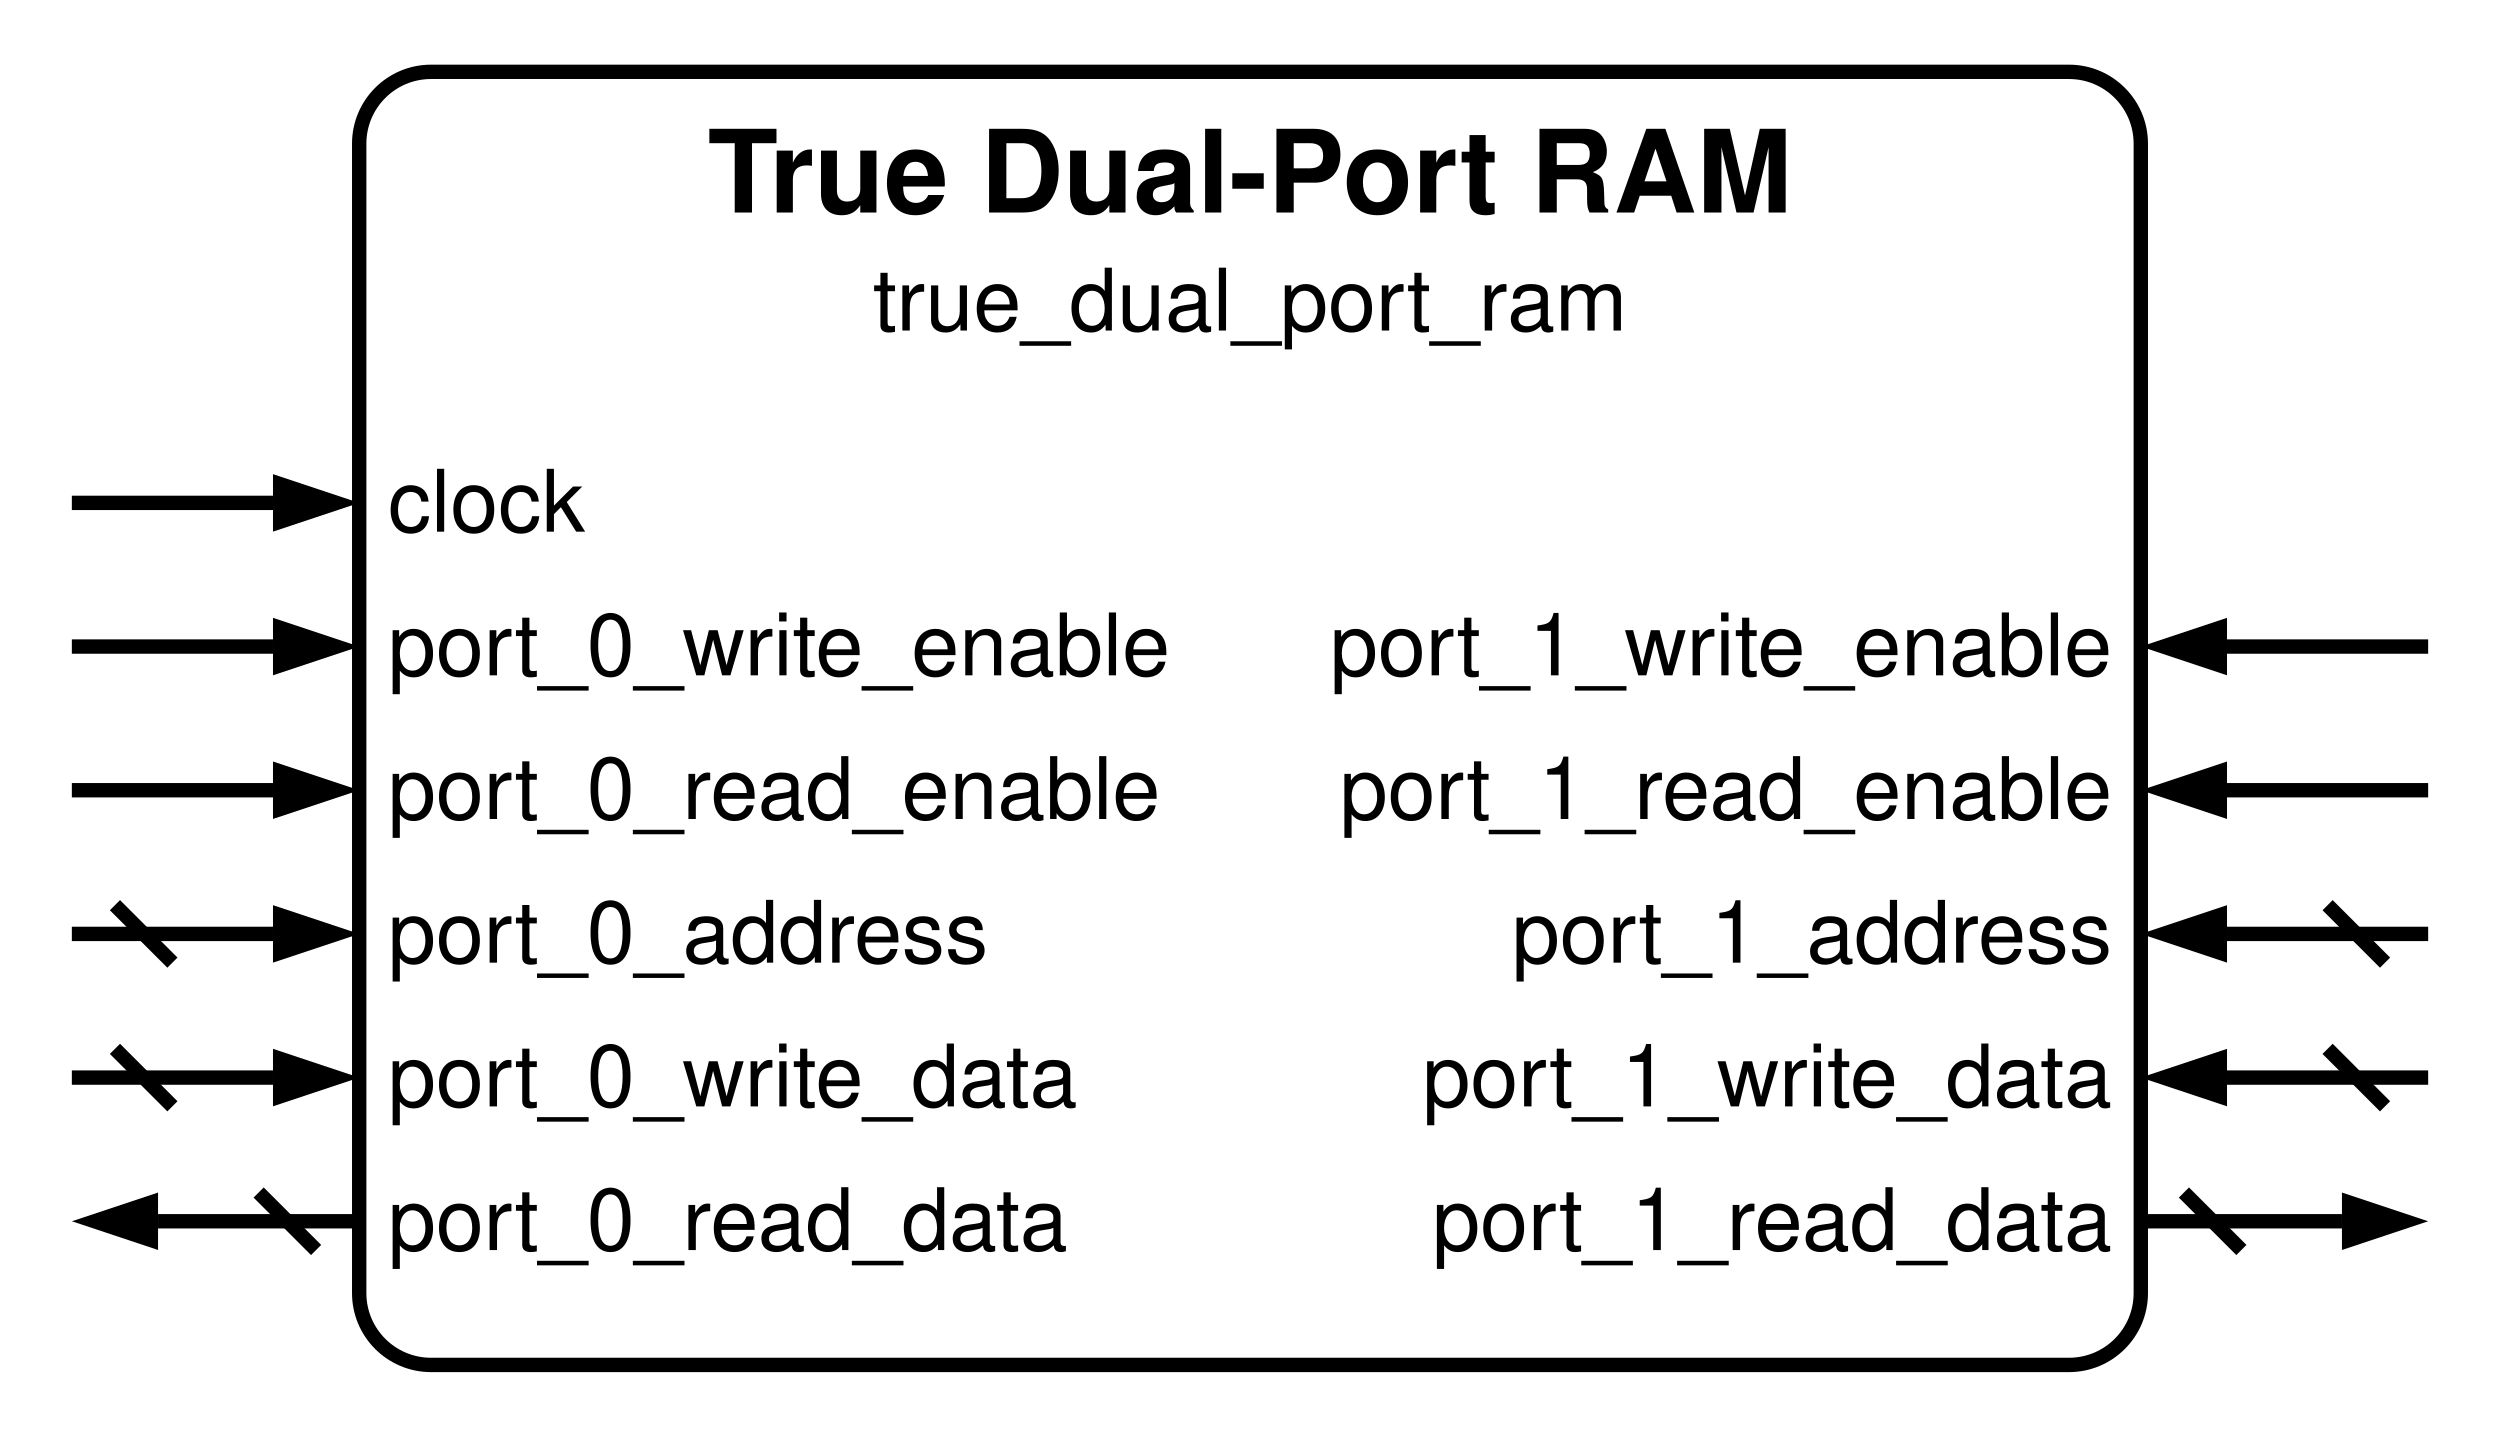
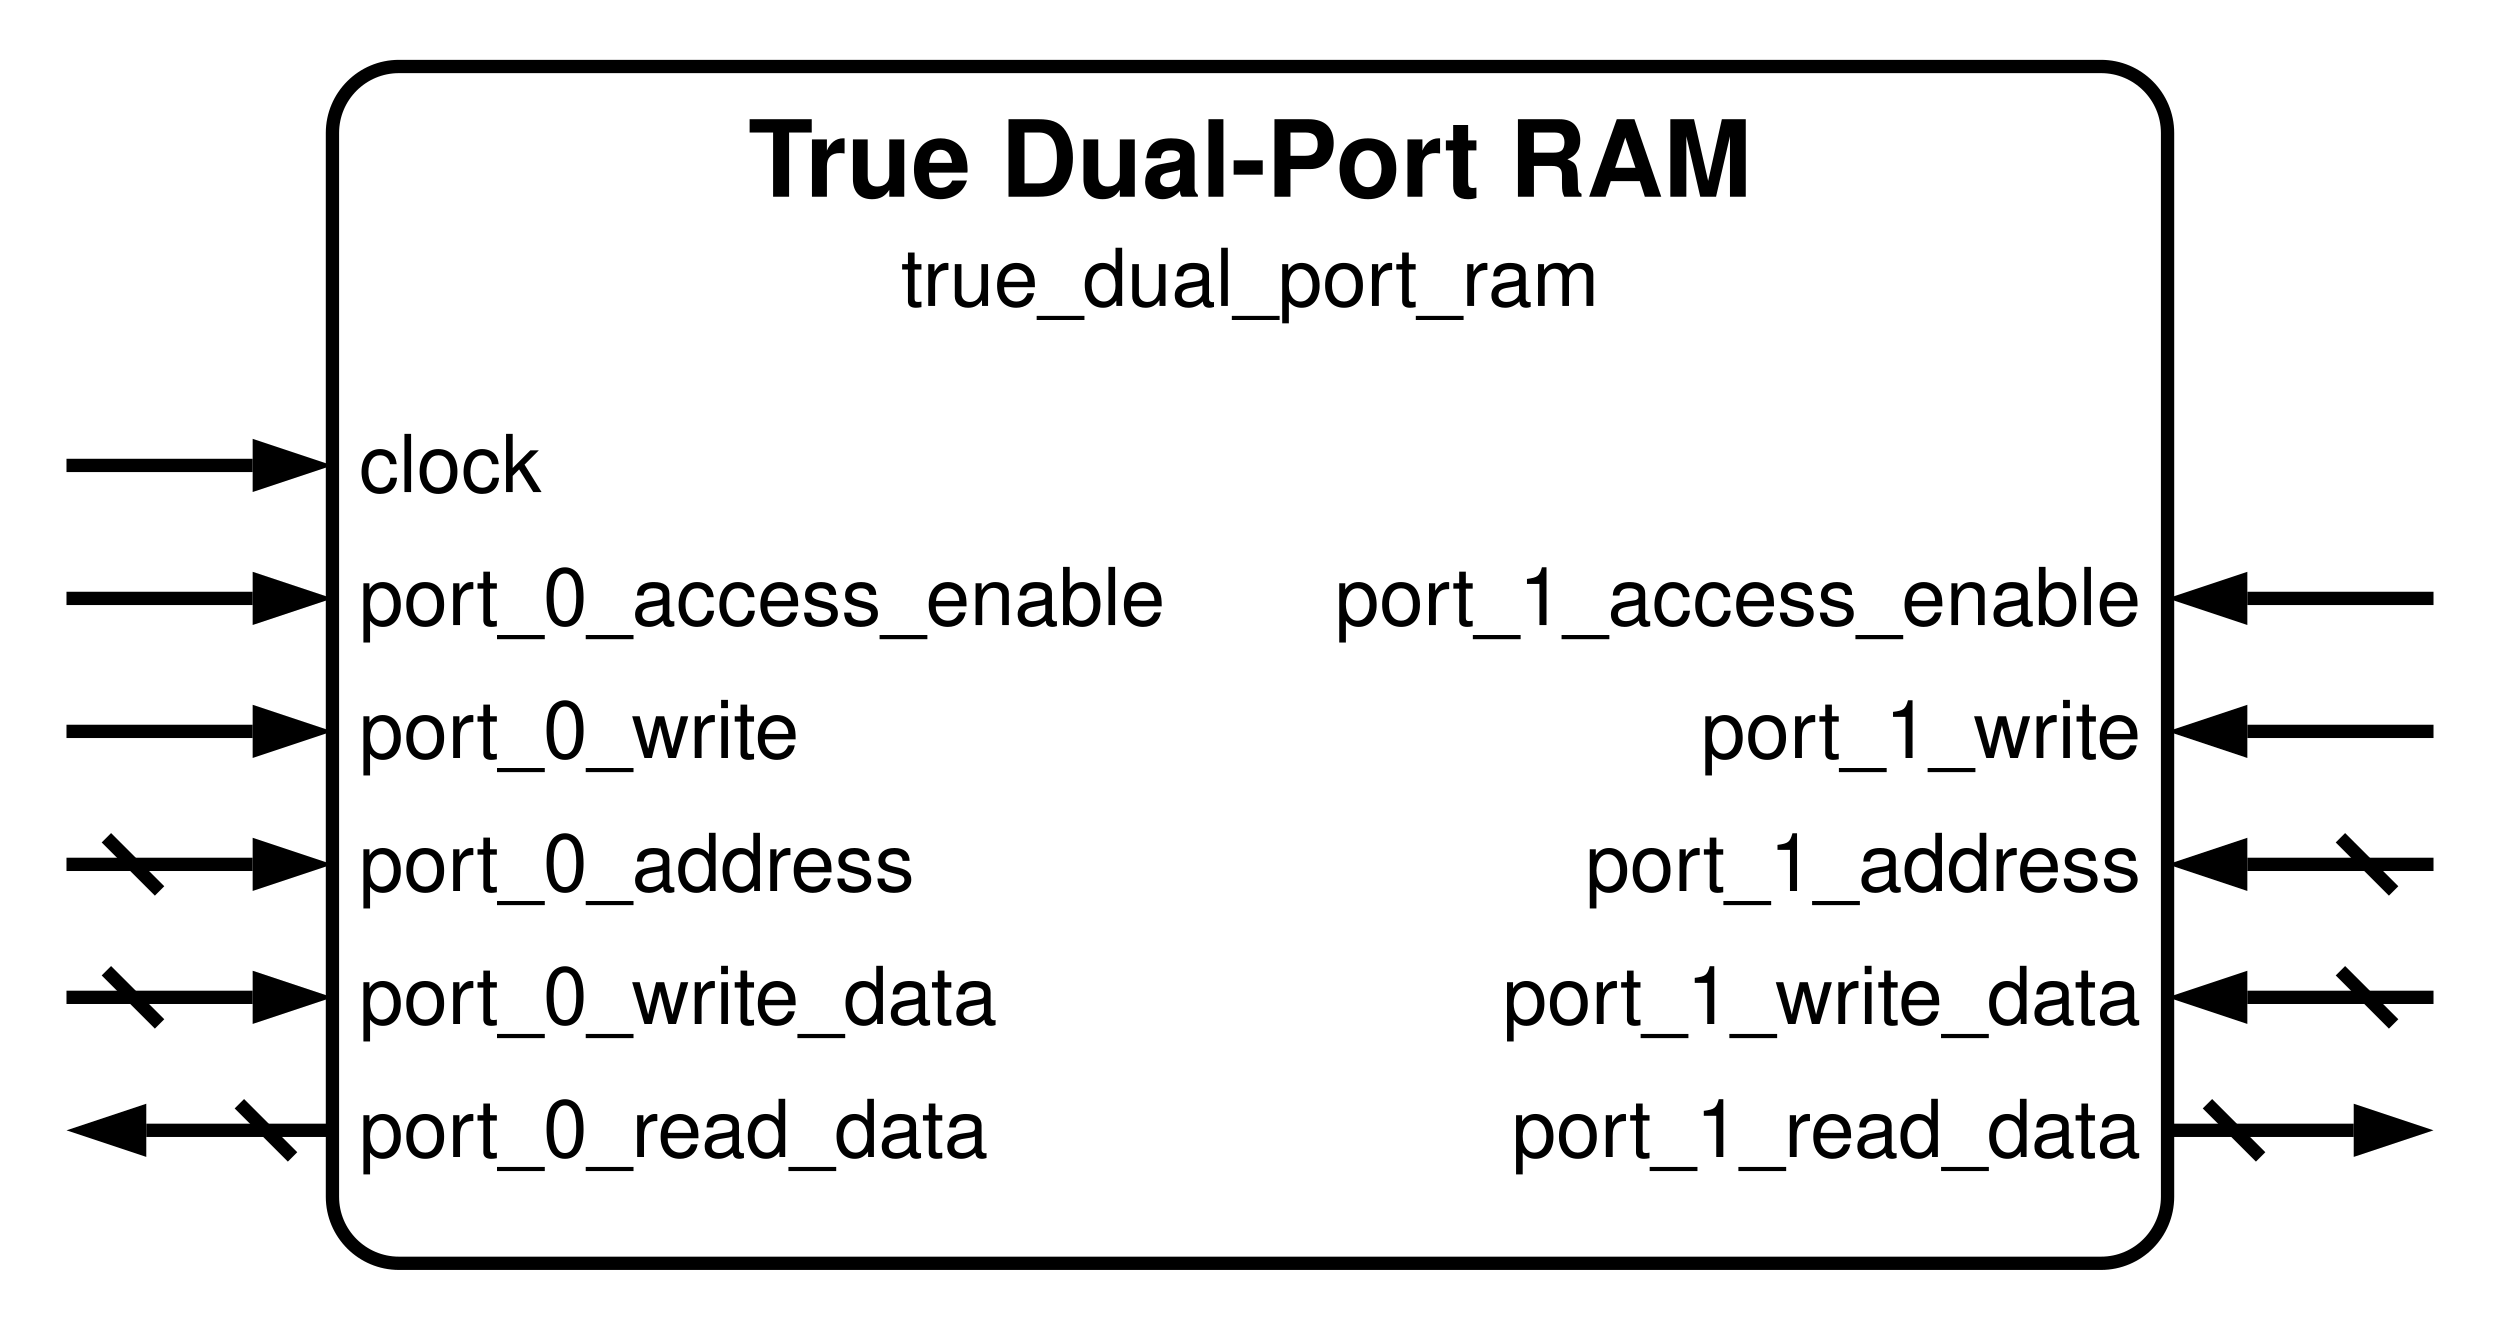
- <svg xmlns="http://www.w3.org/2000/svg" width="348" height="200" viewBox="0 0 174 100">
-   <rect x="25" y="5" width="124" height="90" fill="none" stroke="black" stroke-width="1" rx="5" />
-   <text x="87" y="12" text-anchor="middle" dominant-baseline="middle" font-family="Helvetica" font-size="8" font-weight="bold" fill="black">True Dual-Port RAM</text>
-   <text x="87" y="21" text-anchor="middle" dominant-baseline="middle" font-family="Helvetica" font-size="6" font-weight="regular" fill="black">true_dual_port_ram</text>
+ <svg xmlns="http://www.w3.org/2000/svg" width="376" height="200" viewBox="0 0 188 100">
+   <rect x="25" y="5" width="138" height="90" fill="none" stroke="black" stroke-width="1" rx="5" />
+   <text x="94" y="12" text-anchor="middle" dominant-baseline="middle" font-family="Helvetica" font-size="8" font-weight="bold" fill="black">True Dual-Port RAM</text>
+   <text x="94" y="21" text-anchor="middle" dominant-baseline="middle" font-family="Helvetica" font-size="6" font-weight="regular" fill="black">true_dual_port_ram</text>
  <text x="27" y="35" text-anchor="start" dominant-baseline="middle" font-family="Helvetica" font-size="6" font-weight="regular" fill="black">clock</text>
  <line x1="19" y1="35" x2="5" y2="35" stroke="black" stroke-width="1" />
  <path d="M 25 35 l -6 +2.0 v -4 z" fill="black" />
-   <text x="27" y="45" text-anchor="start" dominant-baseline="middle" font-family="Helvetica" font-size="6" font-weight="regular" fill="black">port_0_write_enable</text>
+   <text x="27" y="45" text-anchor="start" dominant-baseline="middle" font-family="Helvetica" font-size="6" font-weight="regular" fill="black">port_0_access_enable</text>
  <line x1="19" y1="45" x2="5" y2="45" stroke="black" stroke-width="1" />
  <path d="M 25 45 l -6 +2.0 v -4 z" fill="black" />
-   <text x="147" y="45" text-anchor="end" dominant-baseline="middle" font-family="Helvetica" font-size="6" font-weight="regular" fill="black">port_1_write_enable</text>
-   <line x1="155" y1="45" x2="169" y2="45" stroke="black" stroke-width="1" />
-   <path d="M 149 45 l +6 +2.0 v -4 z" fill="black" />
-   <text x="27" y="55" text-anchor="start" dominant-baseline="middle" font-family="Helvetica" font-size="6" font-weight="regular" fill="black">port_0_read_enable</text>
+   <text x="161" y="45" text-anchor="end" dominant-baseline="middle" font-family="Helvetica" font-size="6" font-weight="regular" fill="black">port_1_access_enable</text>
+   <line x1="169" y1="45" x2="183" y2="45" stroke="black" stroke-width="1" />
+   <path d="M 163 45 l +6 +2.0 v -4 z" fill="black" />
+   <text x="27" y="55" text-anchor="start" dominant-baseline="middle" font-family="Helvetica" font-size="6" font-weight="regular" fill="black">port_0_write</text>
  <line x1="19" y1="55" x2="5" y2="55" stroke="black" stroke-width="1" />
  <path d="M 25 55 l -6 +2.0 v -4 z" fill="black" />
-   <text x="147" y="55" text-anchor="end" dominant-baseline="middle" font-family="Helvetica" font-size="6" font-weight="regular" fill="black">port_1_read_enable</text>
-   <line x1="155" y1="55" x2="169" y2="55" stroke="black" stroke-width="1" />
-   <path d="M 149 55 l +6 +2.0 v -4 z" fill="black" />
+   <text x="161" y="55" text-anchor="end" dominant-baseline="middle" font-family="Helvetica" font-size="6" font-weight="regular" fill="black">port_1_write</text>
+   <line x1="169" y1="55" x2="183" y2="55" stroke="black" stroke-width="1" />
+   <path d="M 163 55 l +6 +2.0 v -4 z" fill="black" />
  <text x="27" y="65" text-anchor="start" dominant-baseline="middle" font-family="Helvetica" font-size="6" font-weight="regular" fill="black">port_0_address</text>
  <line x1="19" y1="65" x2="5" y2="65" stroke="black" stroke-width="1" />
  <path d="M 25 65 l -6 +2.0 v -4 z" fill="black" />
  <line x1="8" y1="63" x2="12" y2="67" stroke="black" stroke-width="1" />
-   <text x="147" y="65" text-anchor="end" dominant-baseline="middle" font-family="Helvetica" font-size="6" font-weight="regular" fill="black">port_1_address</text>
-   <line x1="155" y1="65" x2="169" y2="65" stroke="black" stroke-width="1" />
-   <path d="M 149 65 l +6 +2.0 v -4 z" fill="black" />
-   <line x1="162" y1="63" x2="166" y2="67" stroke="black" stroke-width="1" />
+   <text x="161" y="65" text-anchor="end" dominant-baseline="middle" font-family="Helvetica" font-size="6" font-weight="regular" fill="black">port_1_address</text>
+   <line x1="169" y1="65" x2="183" y2="65" stroke="black" stroke-width="1" />
+   <path d="M 163 65 l +6 +2.0 v -4 z" fill="black" />
+   <line x1="176" y1="63" x2="180" y2="67" stroke="black" stroke-width="1" />
  <text x="27" y="75" text-anchor="start" dominant-baseline="middle" font-family="Helvetica" font-size="6" font-weight="regular" fill="black">port_0_write_data</text>
  <line x1="19" y1="75" x2="5" y2="75" stroke="black" stroke-width="1" />
  <path d="M 25 75 l -6 +2.0 v -4 z" fill="black" />
  <line x1="8" y1="73" x2="12" y2="77" stroke="black" stroke-width="1" />
-   <text x="147" y="75" text-anchor="end" dominant-baseline="middle" font-family="Helvetica" font-size="6" font-weight="regular" fill="black">port_1_write_data</text>
-   <line x1="155" y1="75" x2="169" y2="75" stroke="black" stroke-width="1" />
-   <path d="M 149 75 l +6 +2.0 v -4 z" fill="black" />
-   <line x1="162" y1="73" x2="166" y2="77" stroke="black" stroke-width="1" />
+   <text x="161" y="75" text-anchor="end" dominant-baseline="middle" font-family="Helvetica" font-size="6" font-weight="regular" fill="black">port_1_write_data</text>
+   <line x1="169" y1="75" x2="183" y2="75" stroke="black" stroke-width="1" />
+   <path d="M 163 75 l +6 +2.0 v -4 z" fill="black" />
+   <line x1="176" y1="73" x2="180" y2="77" stroke="black" stroke-width="1" />
  <text x="27" y="85" text-anchor="start" dominant-baseline="middle" font-family="Helvetica" font-size="6" font-weight="regular" fill="black">port_0_read_data</text>
  <line x1="25" y1="85" x2="11" y2="85" stroke="black" stroke-width="1" />
  <path d="M 5 85 l +6 +2.0 v -4 z" fill="black" />
  <line x1="18" y1="83" x2="22" y2="87" stroke="black" stroke-width="1" />
-   <text x="147" y="85" text-anchor="end" dominant-baseline="middle" font-family="Helvetica" font-size="6" font-weight="regular" fill="black">port_1_read_data</text>
-   <line x1="149" y1="85" x2="163" y2="85" stroke="black" stroke-width="1" />
-   <path d="M 169 85 l -6 +2.0 v -4 z" fill="black" />
-   <line x1="152" y1="83" x2="156" y2="87" stroke="black" stroke-width="1" />
+   <text x="161" y="85" text-anchor="end" dominant-baseline="middle" font-family="Helvetica" font-size="6" font-weight="regular" fill="black">port_1_read_data</text>
+   <line x1="163" y1="85" x2="177" y2="85" stroke="black" stroke-width="1" />
+   <path d="M 183 85 l -6 +2.0 v -4 z" fill="black" />
+   <line x1="166" y1="83" x2="170" y2="87" stroke="black" stroke-width="1" />
  <style>
      @media (prefers-color-scheme: dark) {
        :root {
          filter: invert(100%) hue-rotate(180deg);
        }
      }
    </style>
</svg>
